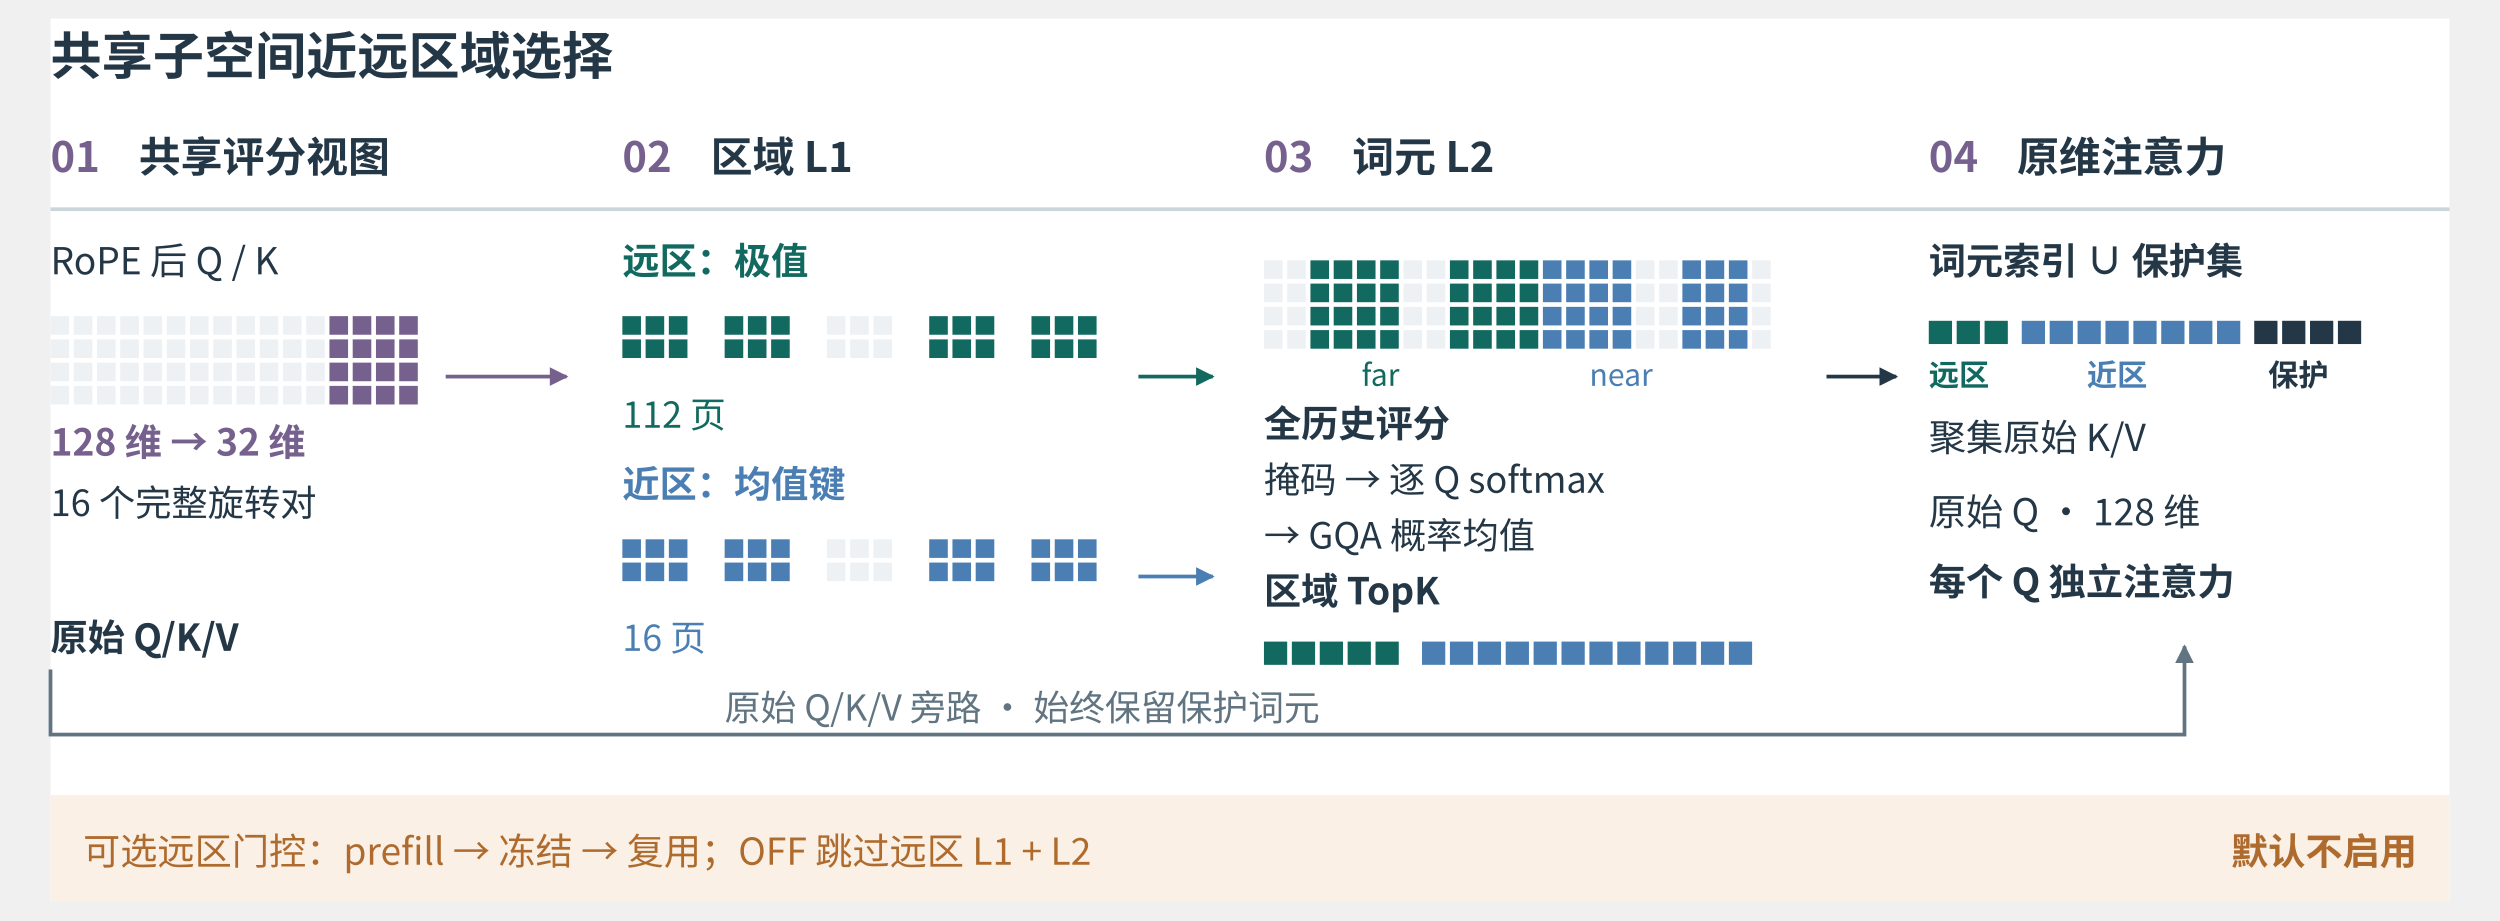
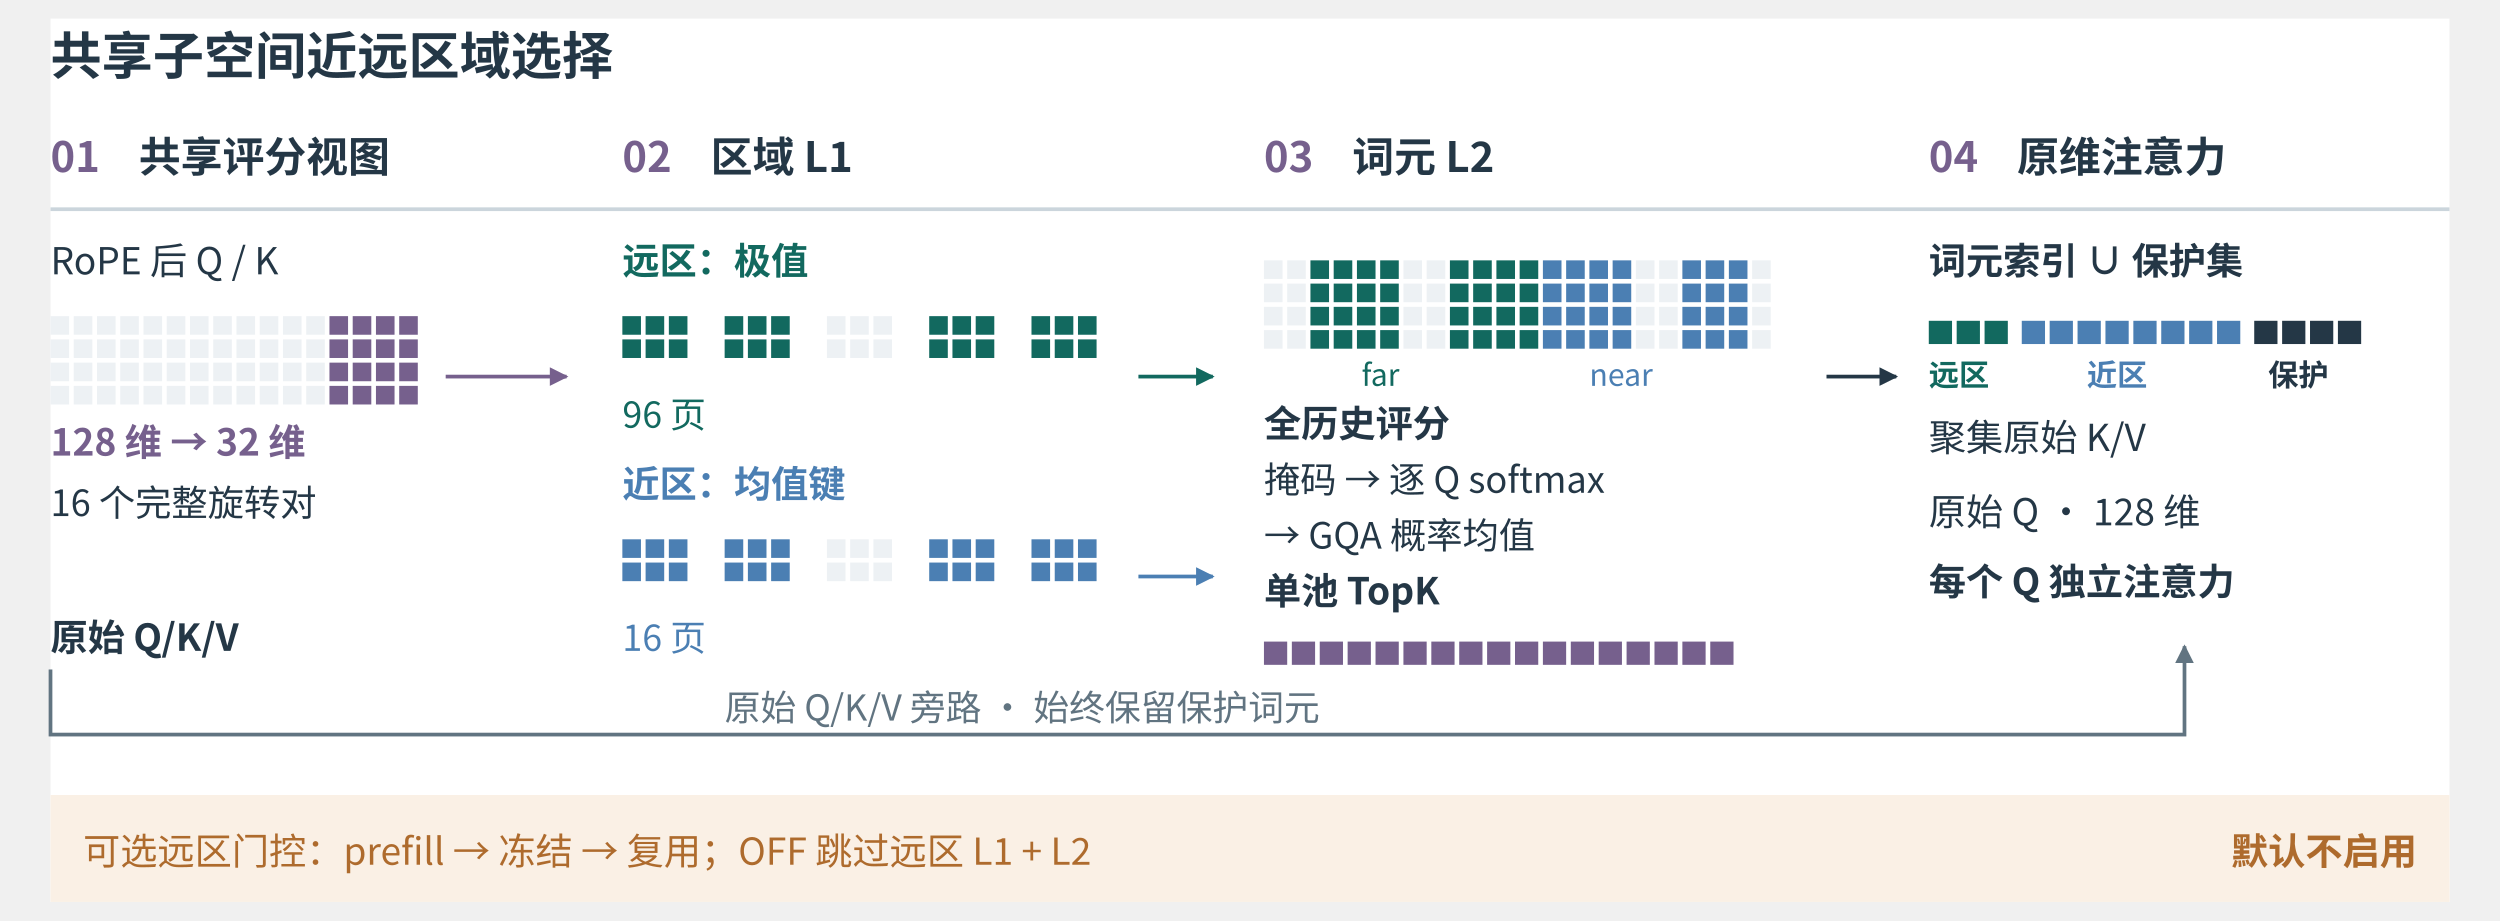
<svg xmlns="http://www.w3.org/2000/svg" width="516pt" height="190pt" viewBox="-4 -4 524 198">
  <defs>
    <marker id="ink" markerWidth="5" markerHeight="5" refX="4.5" refY="2.5" orient="auto">
      <path d="M0 0L5 2.5L0 5Z" fill="#243746" />
    </marker>
    <marker id="muted" markerWidth="5" markerHeight="5" refX="4.5" refY="2.5" orient="auto">
      <path d="M0 0L5 2.5L0 5Z" fill="#617481" />
    </marker>
    <marker id="line" markerWidth="5" markerHeight="5" refX="4.5" refY="2.5" orient="auto">
      <path d="M0 0L5 2.5L0 5Z" fill="#CBD5DC" />
    </marker>
    <marker id="pale" markerWidth="5" markerHeight="5" refX="4.5" refY="2.5" orient="auto">
      <path d="M0 0L5 2.5L0 5Z" fill="#EDF1F4" />
    </marker>
    <marker id="purple" markerWidth="5" markerHeight="5" refX="4.5" refY="2.5" orient="auto">
      <path d="M0 0L5 2.5L0 5Z" fill="#76608D" />
    </marker>
    <marker id="pl" markerWidth="5" markerHeight="5" refX="4.5" refY="2.5" orient="auto">
      <path d="M0 0L5 2.5L0 5Z" fill="#EEE9F3" />
    </marker>
    <marker id="near" markerWidth="5" markerHeight="5" refX="4.5" refY="2.5" orient="auto">
      <path d="M0 0L5 2.5L0 5Z" fill="#4B7FB3" />
    </marker>
    <marker id="nl" markerWidth="5" markerHeight="5" refX="4.5" refY="2.5" orient="auto">
      <path d="M0 0L5 2.5L0 5Z" fill="#E7EFF7" />
    </marker>
    <marker id="far" markerWidth="5" markerHeight="5" refX="4.5" refY="2.5" orient="auto">
      <path d="M0 0L5 2.5L0 5Z" fill="#12695F" />
    </marker>
    <marker id="fl" markerWidth="5" markerHeight="5" refX="4.5" refY="2.5" orient="auto">
      <path d="M0 0L5 2.5L0 5Z" fill="#E5F3F0" />
    </marker>
    <marker id="gate" markerWidth="5" markerHeight="5" refX="4.5" refY="2.5" orient="auto">
      <path d="M0 0L5 2.5L0 5Z" fill="#AE6B2D" />
    </marker>
    <marker id="gl" markerWidth="5" markerHeight="5" refX="4.5" refY="2.5" orient="auto">
      <path d="M0 0L5 2.5L0 5Z" fill="#FAF0E5" />
    </marker>
    <marker id="white" markerWidth="5" markerHeight="5" refX="4.5" refY="2.5" orient="auto">
      <path d="M0 0L5 2.5L0 5Z" fill="#FFFFFF" />
    </marker>
  </defs>
  <rect width="516" height="190" fill="white" />
  <text x="0" y="12" font-family="Noto Sans CJK SC" font-size="11" fill="#243746" font-weight="700" text-anchor="start">共享子空间近远区域选择</text>
  <text x="0" y="33" font-family="Noto Sans CJK SC" font-size="9" fill="#76608D" font-weight="700" text-anchor="start">01</text>
  <text x="19" y="33" font-family="Noto Sans CJK SC" font-size="9" fill="#243746" font-weight="700" text-anchor="start">共享评分视图</text>
  <text x="123" y="33" font-family="Noto Sans CJK SC" font-size="9" fill="#76608D" font-weight="700" text-anchor="start">02</text>
  <text x="142" y="33" font-family="Noto Sans CJK SC" font-size="9" fill="#243746" font-weight="700" text-anchor="start">区域 L1</text>
  <text x="261" y="33" font-family="Noto Sans CJK SC" font-size="9" fill="#76608D" font-weight="700" text-anchor="start">03</text>
  <text x="280" y="33" font-family="Noto Sans CJK SC" font-size="9" fill="#243746" font-weight="700" text-anchor="start">词元 L2</text>
  <text x="404" y="33" font-family="Noto Sans CJK SC" font-size="9" fill="#76608D" font-weight="700" text-anchor="start">04</text>
  <text x="423" y="33" font-family="Noto Sans CJK SC" font-size="9" fill="#243746" font-weight="700" text-anchor="start">原维注意力</text>
  <polyline points="0,41 516,41" fill="none" stroke="#CBD5DC" stroke-width=".8" />
  <text x="0" y="55" font-family="Noto Sans CJK SC" font-size="8" fill="#243746" font-weight="400" text-anchor="start">RoPE 后 Q / K</text>
  <rect x="0" y="64" width="4" height="4" rx="0" fill="#EDF1F4" />
  <rect x="5" y="64" width="4" height="4" rx="0" fill="#EDF1F4" />
  <rect x="10" y="64" width="4" height="4" rx="0" fill="#EDF1F4" />
  <rect x="15" y="64" width="4" height="4" rx="0" fill="#EDF1F4" />
  <rect x="20" y="64" width="4" height="4" rx="0" fill="#EDF1F4" />
  <rect x="25" y="64" width="4" height="4" rx="0" fill="#EDF1F4" />
  <rect x="30" y="64" width="4" height="4" rx="0" fill="#EDF1F4" />
  <rect x="35" y="64" width="4" height="4" rx="0" fill="#EDF1F4" />
  <rect x="40" y="64" width="4" height="4" rx="0" fill="#EDF1F4" />
  <rect x="45" y="64" width="4" height="4" rx="0" fill="#EDF1F4" />
  <rect x="50" y="64" width="4" height="4" rx="0" fill="#EDF1F4" />
  <rect x="55" y="64" width="4" height="4" rx="0" fill="#EDF1F4" />
  <rect x="60" y="64" width="4" height="4" rx="0" fill="#76608D" />
  <rect x="65" y="64" width="4" height="4" rx="0" fill="#76608D" />
  <rect x="70" y="64" width="4" height="4" rx="0" fill="#76608D" />
  <rect x="75" y="64" width="4" height="4" rx="0" fill="#76608D" />
  <rect x="0" y="69" width="4" height="4" rx="0" fill="#EDF1F4" />
  <rect x="5" y="69" width="4" height="4" rx="0" fill="#EDF1F4" />
  <rect x="10" y="69" width="4" height="4" rx="0" fill="#EDF1F4" />
  <rect x="15" y="69" width="4" height="4" rx="0" fill="#EDF1F4" />
  <rect x="20" y="69" width="4" height="4" rx="0" fill="#EDF1F4" />
  <rect x="25" y="69" width="4" height="4" rx="0" fill="#EDF1F4" />
  <rect x="30" y="69" width="4" height="4" rx="0" fill="#EDF1F4" />
  <rect x="35" y="69" width="4" height="4" rx="0" fill="#EDF1F4" />
  <rect x="40" y="69" width="4" height="4" rx="0" fill="#EDF1F4" />
  <rect x="45" y="69" width="4" height="4" rx="0" fill="#EDF1F4" />
  <rect x="50" y="69" width="4" height="4" rx="0" fill="#EDF1F4" />
  <rect x="55" y="69" width="4" height="4" rx="0" fill="#EDF1F4" />
  <rect x="60" y="69" width="4" height="4" rx="0" fill="#76608D" />
  <rect x="65" y="69" width="4" height="4" rx="0" fill="#76608D" />
  <rect x="70" y="69" width="4" height="4" rx="0" fill="#76608D" />
  <rect x="75" y="69" width="4" height="4" rx="0" fill="#76608D" />
  <rect x="0" y="74" width="4" height="4" rx="0" fill="#EDF1F4" />
  <rect x="5" y="74" width="4" height="4" rx="0" fill="#EDF1F4" />
  <rect x="10" y="74" width="4" height="4" rx="0" fill="#EDF1F4" />
  <rect x="15" y="74" width="4" height="4" rx="0" fill="#EDF1F4" />
  <rect x="20" y="74" width="4" height="4" rx="0" fill="#EDF1F4" />
  <rect x="25" y="74" width="4" height="4" rx="0" fill="#EDF1F4" />
  <rect x="30" y="74" width="4" height="4" rx="0" fill="#EDF1F4" />
  <rect x="35" y="74" width="4" height="4" rx="0" fill="#EDF1F4" />
  <rect x="40" y="74" width="4" height="4" rx="0" fill="#EDF1F4" />
  <rect x="45" y="74" width="4" height="4" rx="0" fill="#EDF1F4" />
  <rect x="50" y="74" width="4" height="4" rx="0" fill="#EDF1F4" />
  <rect x="55" y="74" width="4" height="4" rx="0" fill="#EDF1F4" />
  <rect x="60" y="74" width="4" height="4" rx="0" fill="#76608D" />
  <rect x="65" y="74" width="4" height="4" rx="0" fill="#76608D" />
  <rect x="70" y="74" width="4" height="4" rx="0" fill="#76608D" />
  <rect x="75" y="74" width="4" height="4" rx="0" fill="#76608D" />
  <rect x="0" y="79" width="4" height="4" rx="0" fill="#EDF1F4" />
  <rect x="5" y="79" width="4" height="4" rx="0" fill="#EDF1F4" />
  <rect x="10" y="79" width="4" height="4" rx="0" fill="#EDF1F4" />
  <rect x="15" y="79" width="4" height="4" rx="0" fill="#EDF1F4" />
  <rect x="20" y="79" width="4" height="4" rx="0" fill="#EDF1F4" />
  <rect x="25" y="79" width="4" height="4" rx="0" fill="#EDF1F4" />
  <rect x="30" y="79" width="4" height="4" rx="0" fill="#EDF1F4" />
  <rect x="35" y="79" width="4" height="4" rx="0" fill="#EDF1F4" />
  <rect x="40" y="79" width="4" height="4" rx="0" fill="#EDF1F4" />
  <rect x="45" y="79" width="4" height="4" rx="0" fill="#EDF1F4" />
  <rect x="50" y="79" width="4" height="4" rx="0" fill="#EDF1F4" />
  <rect x="55" y="79" width="4" height="4" rx="0" fill="#EDF1F4" />
  <rect x="60" y="79" width="4" height="4" rx="0" fill="#76608D" />
  <rect x="65" y="79" width="4" height="4" rx="0" fill="#76608D" />
  <rect x="70" y="79" width="4" height="4" rx="0" fill="#76608D" />
  <rect x="75" y="79" width="4" height="4" rx="0" fill="#76608D" />
  <text x="0" y="94" font-family="Noto Sans CJK SC" font-size="8" fill="#76608D" font-weight="700" text-anchor="start">128 维 → 32 维</text>
  <text x="0" y="107" font-family="Noto Sans CJK SC" font-size="7.8" fill="#243746" font-weight="400" text-anchor="start">16 个完整旋转对</text>
  <text x="0" y="136" font-family="Noto Sans CJK SC" font-size="8" fill="#243746" font-weight="700" text-anchor="start">原始 Q/K/V</text>
  <polyline points="85,77 111,77" fill="none" stroke="#76608D" stroke-width=".8" marker-end="url(#purple)" />
  <text x="123" y="55" font-family="Noto Sans CJK SC" font-size="8" fill="#12695F" font-weight="700" text-anchor="start">远区：极值</text>
  <text x="123" y="103" font-family="Noto Sans CJK SC" font-size="8" fill="#4B7FB3" font-weight="700" text-anchor="start">近区：均值键</text>
  <rect x="123" y="64" width="4" height="4" rx="0" fill="#12695F" />
  <rect x="128" y="64" width="4" height="4" rx="0" fill="#12695F" />
  <rect x="133" y="64" width="4" height="4" rx="0" fill="#12695F" />
  <rect x="123" y="69" width="4" height="4" rx="0" fill="#12695F" />
  <rect x="128" y="69" width="4" height="4" rx="0" fill="#12695F" />
  <rect x="133" y="69" width="4" height="4" rx="0" fill="#12695F" />
  <rect x="145" y="64" width="4" height="4" rx="0" fill="#12695F" />
  <rect x="150" y="64" width="4" height="4" rx="0" fill="#12695F" />
  <rect x="155" y="64" width="4" height="4" rx="0" fill="#12695F" />
  <rect x="145" y="69" width="4" height="4" rx="0" fill="#12695F" />
  <rect x="150" y="69" width="4" height="4" rx="0" fill="#12695F" />
  <rect x="155" y="69" width="4" height="4" rx="0" fill="#12695F" />
  <rect x="167" y="64" width="4" height="4" rx="0" fill="#EDF1F4" />
  <rect x="172" y="64" width="4" height="4" rx="0" fill="#EDF1F4" />
  <rect x="177" y="64" width="4" height="4" rx="0" fill="#EDF1F4" />
  <rect x="167" y="69" width="4" height="4" rx="0" fill="#EDF1F4" />
  <rect x="172" y="69" width="4" height="4" rx="0" fill="#EDF1F4" />
  <rect x="177" y="69" width="4" height="4" rx="0" fill="#EDF1F4" />
  <rect x="189" y="64" width="4" height="4" rx="0" fill="#12695F" />
  <rect x="194" y="64" width="4" height="4" rx="0" fill="#12695F" />
  <rect x="199" y="64" width="4" height="4" rx="0" fill="#12695F" />
  <rect x="189" y="69" width="4" height="4" rx="0" fill="#12695F" />
  <rect x="194" y="69" width="4" height="4" rx="0" fill="#12695F" />
  <rect x="199" y="69" width="4" height="4" rx="0" fill="#12695F" />
  <rect x="211" y="64" width="4" height="4" rx="0" fill="#12695F" />
  <rect x="216" y="64" width="4" height="4" rx="0" fill="#12695F" />
  <rect x="221" y="64" width="4" height="4" rx="0" fill="#12695F" />
  <rect x="211" y="69" width="4" height="4" rx="0" fill="#12695F" />
  <rect x="216" y="69" width="4" height="4" rx="0" fill="#12695F" />
  <rect x="221" y="69" width="4" height="4" rx="0" fill="#12695F" />
  <rect x="123" y="112" width="4" height="4" rx="0" fill="#4B7FB3" />
  <rect x="128" y="112" width="4" height="4" rx="0" fill="#4B7FB3" />
  <rect x="133" y="112" width="4" height="4" rx="0" fill="#4B7FB3" />
  <rect x="123" y="117" width="4" height="4" rx="0" fill="#4B7FB3" />
  <rect x="128" y="117" width="4" height="4" rx="0" fill="#4B7FB3" />
  <rect x="133" y="117" width="4" height="4" rx="0" fill="#4B7FB3" />
  <rect x="145" y="112" width="4" height="4" rx="0" fill="#4B7FB3" />
  <rect x="150" y="112" width="4" height="4" rx="0" fill="#4B7FB3" />
  <rect x="155" y="112" width="4" height="4" rx="0" fill="#4B7FB3" />
  <rect x="145" y="117" width="4" height="4" rx="0" fill="#4B7FB3" />
  <rect x="150" y="117" width="4" height="4" rx="0" fill="#4B7FB3" />
  <rect x="155" y="117" width="4" height="4" rx="0" fill="#4B7FB3" />
  <rect x="167" y="112" width="4" height="4" rx="0" fill="#EDF1F4" />
  <rect x="172" y="112" width="4" height="4" rx="0" fill="#EDF1F4" />
  <rect x="177" y="112" width="4" height="4" rx="0" fill="#EDF1F4" />
  <rect x="167" y="117" width="4" height="4" rx="0" fill="#EDF1F4" />
  <rect x="172" y="117" width="4" height="4" rx="0" fill="#EDF1F4" />
  <rect x="177" y="117" width="4" height="4" rx="0" fill="#EDF1F4" />
  <rect x="189" y="112" width="4" height="4" rx="0" fill="#4B7FB3" />
  <rect x="194" y="112" width="4" height="4" rx="0" fill="#4B7FB3" />
  <rect x="199" y="112" width="4" height="4" rx="0" fill="#4B7FB3" />
  <rect x="189" y="117" width="4" height="4" rx="0" fill="#4B7FB3" />
  <rect x="194" y="117" width="4" height="4" rx="0" fill="#4B7FB3" />
  <rect x="199" y="117" width="4" height="4" rx="0" fill="#4B7FB3" />
  <rect x="211" y="112" width="4" height="4" rx="0" fill="#4B7FB3" />
  <rect x="216" y="112" width="4" height="4" rx="0" fill="#4B7FB3" />
  <rect x="221" y="112" width="4" height="4" rx="0" fill="#4B7FB3" />
  <rect x="211" y="117" width="4" height="4" rx="0" fill="#4B7FB3" />
  <rect x="216" y="117" width="4" height="4" rx="0" fill="#4B7FB3" />
  <rect x="221" y="117" width="4" height="4" rx="0" fill="#4B7FB3" />
-   <text x="123" y="88" font-family="Noto Sans CJK SC" font-size="7.7" fill="#12695F" font-weight="400" text-anchor="start">112 页</text>
+   <text x="123" y="88" font-family="Noto Sans CJK SC" font-size="7.7" fill="#12695F" font-weight="400" text-anchor="start">96 页</text>
  <text x="123" y="136" font-family="Noto Sans CJK SC" font-size="7.7" fill="#4B7FB3" font-weight="400" text-anchor="start">16 页</text>
  <polyline points="234,77 250,77" fill="none" stroke="#12695F" stroke-width=".8" marker-end="url(#far)" />
  <polyline points="234,120 250,120" fill="none" stroke="#4B7FB3" stroke-width=".8" marker-end="url(#near)" />
  <rect x="261" y="52" width="4" height="4" rx="0" fill="#EDF1F4" />
  <rect x="266" y="52" width="4" height="4" rx="0" fill="#EDF1F4" />
  <rect x="271" y="52" width="4" height="4" rx="0" fill="#12695F" />
  <rect x="276" y="52" width="4" height="4" rx="0" fill="#12695F" />
  <rect x="281" y="52" width="4" height="4" rx="0" fill="#12695F" />
  <rect x="286" y="52" width="4" height="4" rx="0" fill="#12695F" />
  <rect x="291" y="52" width="4" height="4" rx="0" fill="#EDF1F4" />
  <rect x="296" y="52" width="4" height="4" rx="0" fill="#EDF1F4" />
  <rect x="301" y="52" width="4" height="4" rx="0" fill="#12695F" />
  <rect x="306" y="52" width="4" height="4" rx="0" fill="#12695F" />
  <rect x="311" y="52" width="4" height="4" rx="0" fill="#12695F" />
  <rect x="316" y="52" width="4" height="4" rx="0" fill="#12695F" />
  <rect x="321" y="52" width="4" height="4" rx="0" fill="#4B7FB3" />
  <rect x="326" y="52" width="4" height="4" rx="0" fill="#4B7FB3" />
  <rect x="331" y="52" width="4" height="4" rx="0" fill="#4B7FB3" />
  <rect x="336" y="52" width="4" height="4" rx="0" fill="#4B7FB3" />
  <rect x="341" y="52" width="4" height="4" rx="0" fill="#EDF1F4" />
  <rect x="346" y="52" width="4" height="4" rx="0" fill="#EDF1F4" />
  <rect x="351" y="52" width="4" height="4" rx="0" fill="#4B7FB3" />
  <rect x="356" y="52" width="4" height="4" rx="0" fill="#4B7FB3" />
  <rect x="361" y="52" width="4" height="4" rx="0" fill="#4B7FB3" />
  <rect x="366" y="52" width="4" height="4" rx="0" fill="#EDF1F4" />
  <rect x="261" y="57" width="4" height="4" rx="0" fill="#EDF1F4" />
  <rect x="266" y="57" width="4" height="4" rx="0" fill="#EDF1F4" />
  <rect x="271" y="57" width="4" height="4" rx="0" fill="#12695F" />
  <rect x="276" y="57" width="4" height="4" rx="0" fill="#12695F" />
  <rect x="281" y="57" width="4" height="4" rx="0" fill="#12695F" />
  <rect x="286" y="57" width="4" height="4" rx="0" fill="#12695F" />
  <rect x="291" y="57" width="4" height="4" rx="0" fill="#EDF1F4" />
  <rect x="296" y="57" width="4" height="4" rx="0" fill="#EDF1F4" />
  <rect x="301" y="57" width="4" height="4" rx="0" fill="#12695F" />
  <rect x="306" y="57" width="4" height="4" rx="0" fill="#12695F" />
  <rect x="311" y="57" width="4" height="4" rx="0" fill="#12695F" />
  <rect x="316" y="57" width="4" height="4" rx="0" fill="#12695F" />
  <rect x="321" y="57" width="4" height="4" rx="0" fill="#4B7FB3" />
  <rect x="326" y="57" width="4" height="4" rx="0" fill="#4B7FB3" />
  <rect x="331" y="57" width="4" height="4" rx="0" fill="#4B7FB3" />
  <rect x="336" y="57" width="4" height="4" rx="0" fill="#4B7FB3" />
  <rect x="341" y="57" width="4" height="4" rx="0" fill="#EDF1F4" />
  <rect x="346" y="57" width="4" height="4" rx="0" fill="#EDF1F4" />
  <rect x="351" y="57" width="4" height="4" rx="0" fill="#4B7FB3" />
  <rect x="356" y="57" width="4" height="4" rx="0" fill="#4B7FB3" />
  <rect x="361" y="57" width="4" height="4" rx="0" fill="#4B7FB3" />
  <rect x="366" y="57" width="4" height="4" rx="0" fill="#EDF1F4" />
  <rect x="261" y="62" width="4" height="4" rx="0" fill="#EDF1F4" />
  <rect x="266" y="62" width="4" height="4" rx="0" fill="#EDF1F4" />
  <rect x="271" y="62" width="4" height="4" rx="0" fill="#12695F" />
  <rect x="276" y="62" width="4" height="4" rx="0" fill="#12695F" />
  <rect x="281" y="62" width="4" height="4" rx="0" fill="#12695F" />
  <rect x="286" y="62" width="4" height="4" rx="0" fill="#12695F" />
  <rect x="291" y="62" width="4" height="4" rx="0" fill="#EDF1F4" />
  <rect x="296" y="62" width="4" height="4" rx="0" fill="#EDF1F4" />
  <rect x="301" y="62" width="4" height="4" rx="0" fill="#12695F" />
  <rect x="306" y="62" width="4" height="4" rx="0" fill="#12695F" />
  <rect x="311" y="62" width="4" height="4" rx="0" fill="#12695F" />
  <rect x="316" y="62" width="4" height="4" rx="0" fill="#12695F" />
  <rect x="321" y="62" width="4" height="4" rx="0" fill="#4B7FB3" />
  <rect x="326" y="62" width="4" height="4" rx="0" fill="#4B7FB3" />
  <rect x="331" y="62" width="4" height="4" rx="0" fill="#4B7FB3" />
  <rect x="336" y="62" width="4" height="4" rx="0" fill="#4B7FB3" />
  <rect x="341" y="62" width="4" height="4" rx="0" fill="#EDF1F4" />
  <rect x="346" y="62" width="4" height="4" rx="0" fill="#EDF1F4" />
  <rect x="351" y="62" width="4" height="4" rx="0" fill="#4B7FB3" />
  <rect x="356" y="62" width="4" height="4" rx="0" fill="#4B7FB3" />
  <rect x="361" y="62" width="4" height="4" rx="0" fill="#4B7FB3" />
  <rect x="366" y="62" width="4" height="4" rx="0" fill="#EDF1F4" />
  <rect x="261" y="67" width="4" height="4" rx="0" fill="#EDF1F4" />
  <rect x="266" y="67" width="4" height="4" rx="0" fill="#EDF1F4" />
  <rect x="271" y="67" width="4" height="4" rx="0" fill="#12695F" />
  <rect x="276" y="67" width="4" height="4" rx="0" fill="#12695F" />
  <rect x="281" y="67" width="4" height="4" rx="0" fill="#12695F" />
  <rect x="286" y="67" width="4" height="4" rx="0" fill="#12695F" />
  <rect x="291" y="67" width="4" height="4" rx="0" fill="#EDF1F4" />
  <rect x="296" y="67" width="4" height="4" rx="0" fill="#EDF1F4" />
  <rect x="301" y="67" width="4" height="4" rx="0" fill="#12695F" />
  <rect x="306" y="67" width="4" height="4" rx="0" fill="#12695F" />
  <rect x="311" y="67" width="4" height="4" rx="0" fill="#12695F" />
  <rect x="316" y="67" width="4" height="4" rx="0" fill="#12695F" />
  <rect x="321" y="67" width="4" height="4" rx="0" fill="#4B7FB3" />
  <rect x="326" y="67" width="4" height="4" rx="0" fill="#4B7FB3" />
  <rect x="331" y="67" width="4" height="4" rx="0" fill="#4B7FB3" />
  <rect x="336" y="67" width="4" height="4" rx="0" fill="#4B7FB3" />
  <rect x="341" y="67" width="4" height="4" rx="0" fill="#EDF1F4" />
  <rect x="346" y="67" width="4" height="4" rx="0" fill="#EDF1F4" />
  <rect x="351" y="67" width="4" height="4" rx="0" fill="#4B7FB3" />
  <rect x="356" y="67" width="4" height="4" rx="0" fill="#4B7FB3" />
  <rect x="361" y="67" width="4" height="4" rx="0" fill="#4B7FB3" />
  <rect x="366" y="67" width="4" height="4" rx="0" fill="#EDF1F4" />
  <text x="282" y="79" font-family="Noto Sans CJK SC" font-size="6.5" fill="#12695F" font-weight="400" text-anchor="start">far</text>
  <text x="331" y="79" font-family="Noto Sans CJK SC" font-size="6.5" fill="#4B7FB3" font-weight="400" text-anchor="start">near</text>
  <text x="261" y="90" font-family="Noto Sans CJK SC" font-size="8" fill="#243746" font-weight="700" text-anchor="start">全历史评分</text>
  <text x="261" y="102" font-family="Noto Sans CJK SC" font-size="7.8" fill="#243746" font-weight="400" text-anchor="start">掩码 → 逐 Q softmax</text>
  <text x="261" y="114" font-family="Noto Sans CJK SC" font-size="7.8" fill="#243746" font-weight="400" text-anchor="start">→ GQA 概率均值</text>
-   <text x="261" y="126" font-family="Noto Sans CJK SC" font-size="8" fill="#243746" font-weight="700" text-anchor="start">区域 TopK</text>
-   <rect x="261" y="134" width="5" height="5" rx="0" fill="#12695F" />
-   <rect x="267" y="134" width="5" height="5" rx="0" fill="#12695F" />
-   <rect x="273" y="134" width="5" height="5" rx="0" fill="#12695F" />
-   <rect x="279" y="134" width="5" height="5" rx="0" fill="#12695F" />
-   <rect x="285" y="134" width="5" height="5" rx="0" fill="#12695F" />
-   <rect x="295" y="134" width="5" height="5" rx="0" fill="#4B7FB3" />
-   <rect x="301" y="134" width="5" height="5" rx="0" fill="#4B7FB3" />
-   <rect x="307" y="134" width="5" height="5" rx="0" fill="#4B7FB3" />
-   <rect x="313" y="134" width="5" height="5" rx="0" fill="#4B7FB3" />
-   <rect x="319" y="134" width="5" height="5" rx="0" fill="#4B7FB3" />
-   <rect x="325" y="134" width="5" height="5" rx="0" fill="#4B7FB3" />
-   <rect x="331" y="134" width="5" height="5" rx="0" fill="#4B7FB3" />
-   <rect x="337" y="134" width="5" height="5" rx="0" fill="#4B7FB3" />
-   <rect x="343" y="134" width="5" height="5" rx="0" fill="#4B7FB3" />
-   <rect x="349" y="134" width="5" height="5" rx="0" fill="#4B7FB3" />
-   <rect x="355" y="134" width="5" height="5" rx="0" fill="#4B7FB3" />
-   <rect x="361" y="134" width="5" height="5" rx="0" fill="#4B7FB3" />
+   <text x="261" y="126" font-family="Noto Sans CJK SC" font-size="8" fill="#243746" font-weight="700" text-anchor="start">单池 TopK</text>
+   <rect x="261" y="134" width="5" height="5" rx="0" fill="#76608D" />
+   <rect x="267" y="134" width="5" height="5" rx="0" fill="#76608D" />
+   <rect x="273" y="134" width="5" height="5" rx="0" fill="#76608D" />
+   <rect x="279" y="134" width="5" height="5" rx="0" fill="#76608D" />
+   <rect x="285" y="134" width="5" height="5" rx="0" fill="#76608D" />
+   <rect x="291" y="134" width="5" height="5" rx="0" fill="#76608D" />
+   <rect x="297" y="134" width="5" height="5" rx="0" fill="#76608D" />
+   <rect x="303" y="134" width="5" height="5" rx="0" fill="#76608D" />
+   <rect x="309" y="134" width="5" height="5" rx="0" fill="#76608D" />
+   <rect x="315" y="134" width="5" height="5" rx="0" fill="#76608D" />
+   <rect x="321" y="134" width="5" height="5" rx="0" fill="#76608D" />
+   <rect x="327" y="134" width="5" height="5" rx="0" fill="#76608D" />
+   <rect x="333" y="134" width="5" height="5" rx="0" fill="#76608D" />
+   <rect x="339" y="134" width="5" height="5" rx="0" fill="#76608D" />
+   <rect x="345" y="134" width="5" height="5" rx="0" fill="#76608D" />
+   <rect x="351" y="134" width="5" height="5" rx="0" fill="#76608D" />
+   <rect x="357" y="134" width="5" height="5" rx="0" fill="#76608D" />
  <polyline points="382,77 397,77" fill="none" stroke="#243746" stroke-width=".8" marker-end="url(#ink)" />
  <text x="404" y="55" font-family="Noto Sans CJK SC" font-size="8" fill="#243746" font-weight="700" text-anchor="start">词元索引 ∪ 保护集</text>
  <rect x="404" y="65" width="5" height="5" rx="0" fill="#12695F" />
  <rect x="410" y="65" width="5" height="5" rx="0" fill="#12695F" />
  <rect x="416" y="65" width="5" height="5" rx="0" fill="#12695F" />
  <rect x="424" y="65" width="5" height="5" rx="0" fill="#4B7FB3" />
  <rect x="430" y="65" width="5" height="5" rx="0" fill="#4B7FB3" />
  <rect x="436" y="65" width="5" height="5" rx="0" fill="#4B7FB3" />
  <rect x="442" y="65" width="5" height="5" rx="0" fill="#4B7FB3" />
  <rect x="448" y="65" width="5" height="5" rx="0" fill="#4B7FB3" />
  <rect x="454" y="65" width="5" height="5" rx="0" fill="#4B7FB3" />
  <rect x="460" y="65" width="5" height="5" rx="0" fill="#4B7FB3" />
  <rect x="466" y="65" width="5" height="5" rx="0" fill="#4B7FB3" />
  <rect x="474" y="65" width="5" height="5" rx="0" fill="#243746" />
  <rect x="480" y="65" width="5" height="5" rx="0" fill="#243746" />
  <rect x="486" y="65" width="5" height="5" rx="0" fill="#243746" />
  <rect x="492" y="65" width="5" height="5" rx="0" fill="#243746" />
  <text x="404" y="79" font-family="Noto Sans CJK SC" font-size="6.5" fill="#12695F" font-weight="700" text-anchor="start">远区</text>
  <text x="438" y="79" font-family="Noto Sans CJK SC" font-size="6.5" fill="#4B7FB3" font-weight="700" text-anchor="start">近区</text>
  <text x="477" y="79" font-family="Noto Sans CJK SC" font-size="6.5" fill="#243746" font-weight="700" text-anchor="start">保护</text>
  <text x="404" y="93" font-family="Noto Sans CJK SC" font-size="8" fill="#243746" font-weight="400" text-anchor="start">聚集原始 K/V</text>
  <text x="404" y="109" font-family="Noto Sans CJK SC" font-size="8" fill="#243746" font-weight="400" text-anchor="start">原始 Q · 128 维</text>
  <text x="404" y="124" font-family="Noto Sans CJK SC" font-size="8" fill="#243746" font-weight="700" text-anchor="start">每个 Q 独立注意力</text>
  <polyline points="0,140 0,154 459,154 459,135" fill="none" stroke="#617481" stroke-width=".8" marker-end="url(#muted)" />
  <text x="145" y="151" font-family="Noto Sans CJK SC" font-size="7.7" fill="#617481" font-weight="400" text-anchor="start">原始 Q/K/V 旁路 · 始终保留保护词元</text>
  <rect x="0" y="167" width="516" height="23" rx="0" fill="#FAF0E5" />
  <text x="7" y="182" font-family="Noto Sans CJK SC" font-size="8" fill="#AE6B2D" font-weight="400" text-anchor="start">可选远区门控：prefill → 冻结 → 复用；OFF 跳过远区 L1 + L2</text>
  <text x="509" y="182" font-family="Noto Sans CJK SC" font-size="8" fill="#AE6B2D" font-weight="700" text-anchor="end">默认不启用</text>
</svg>
